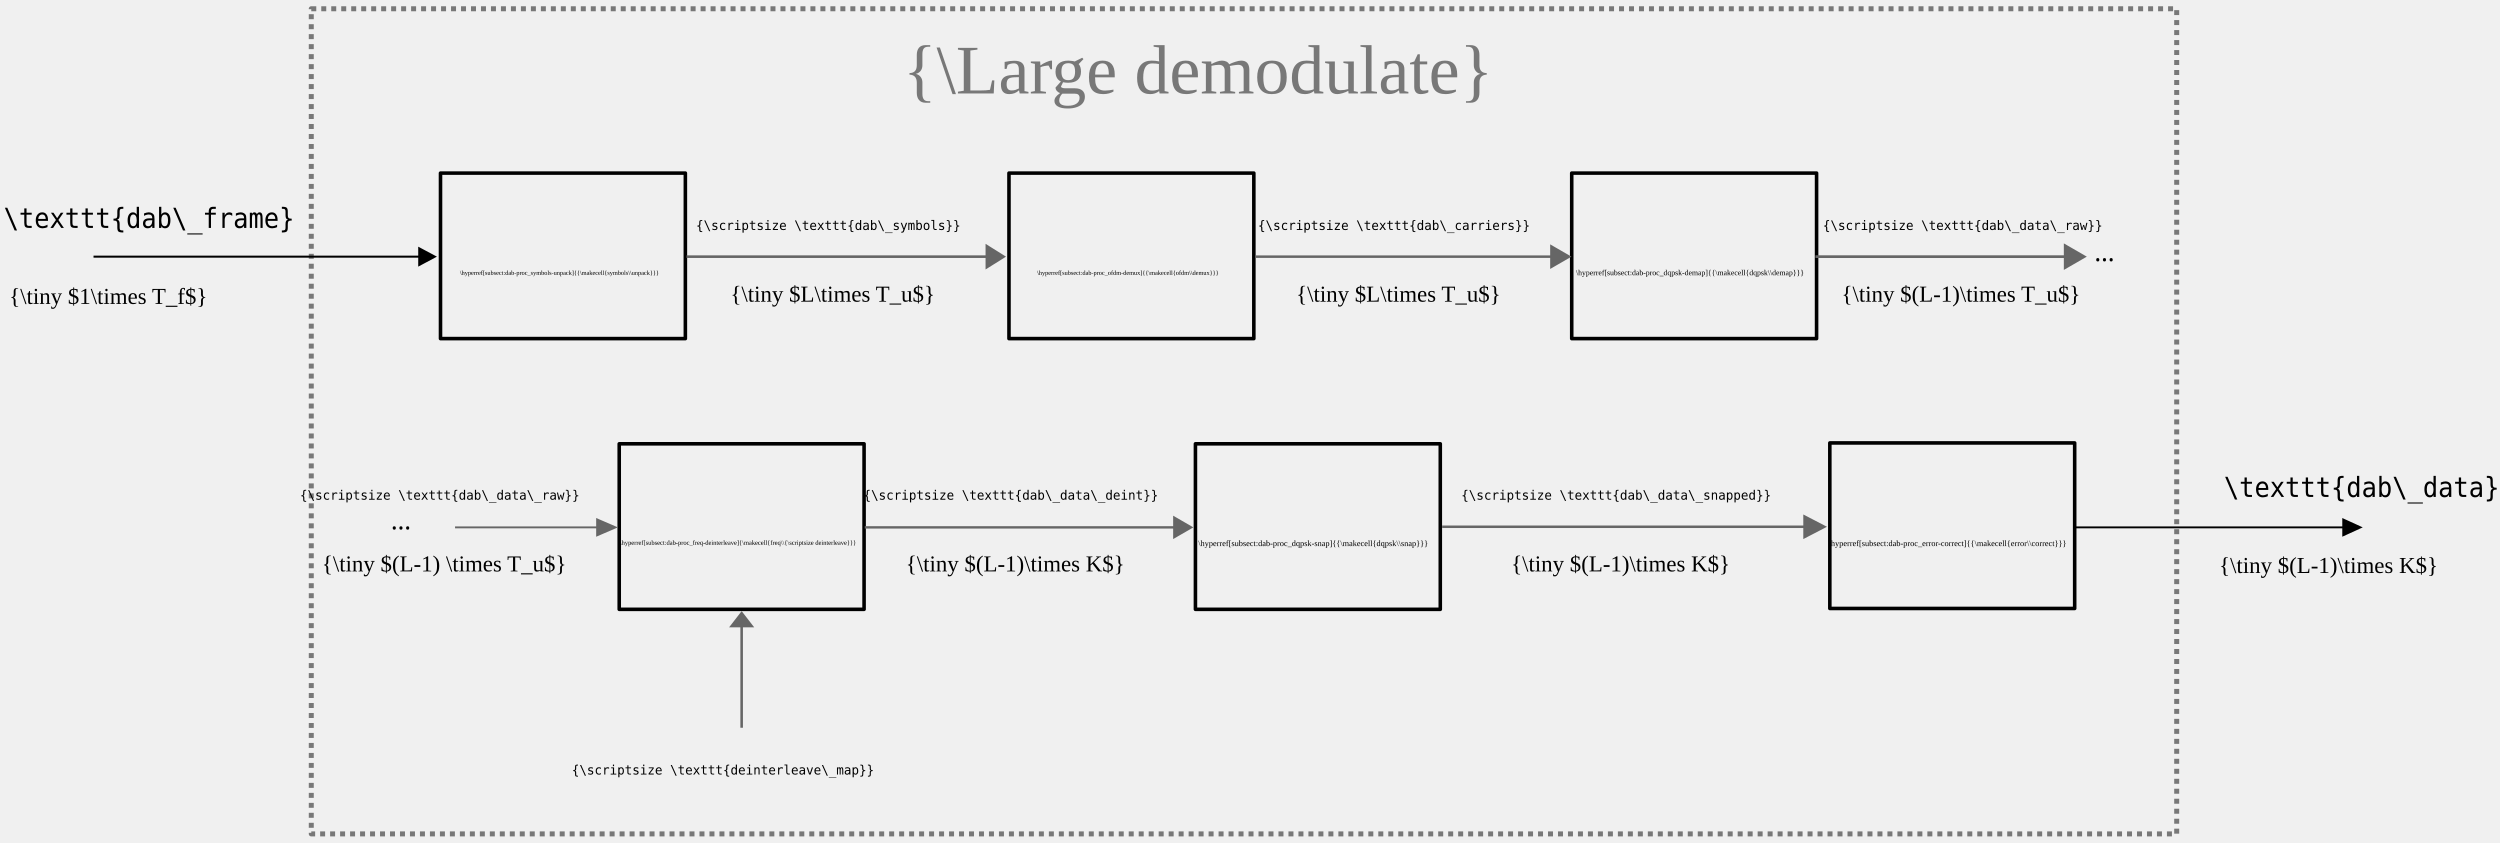
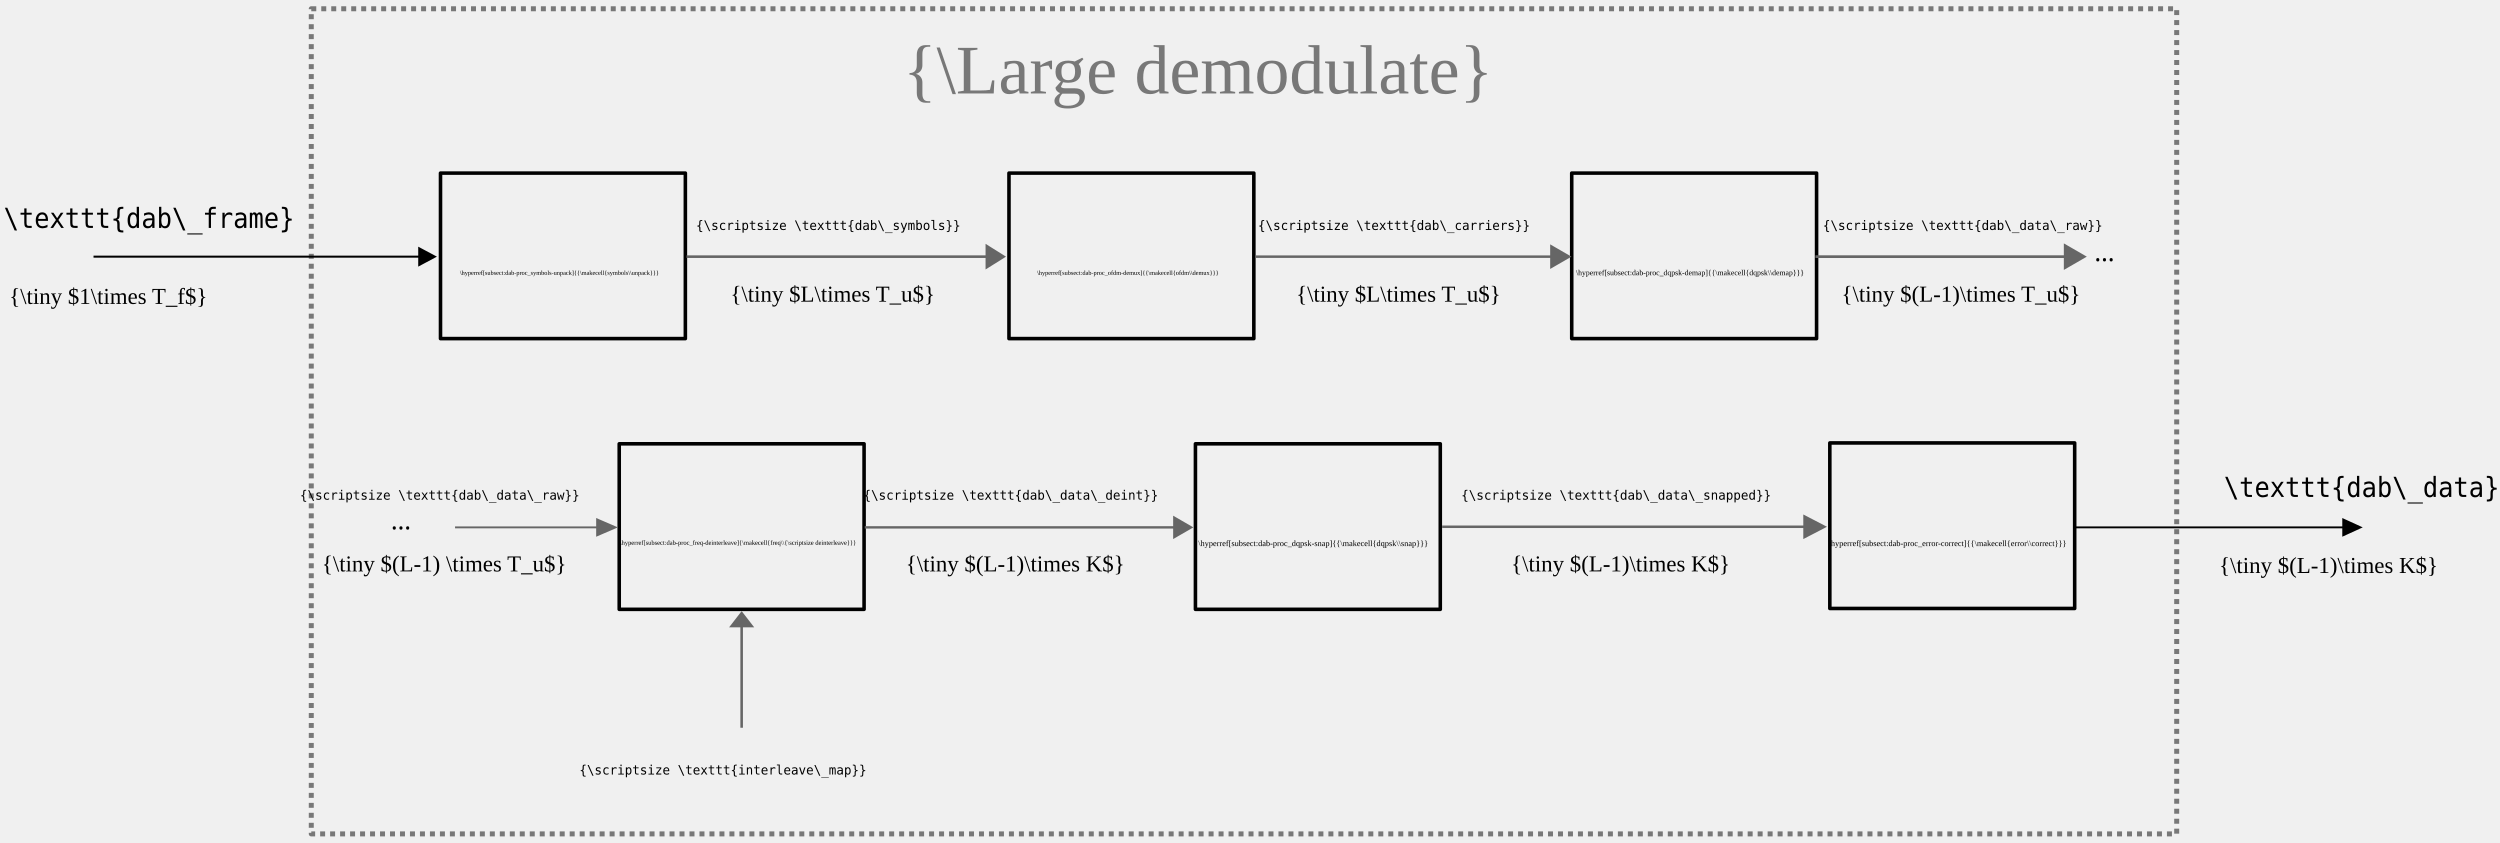
<svg xmlns="http://www.w3.org/2000/svg" width="2000.929" height="674.443" viewBox="0 0 529.412 178.446" version="1.1" id="svg8">
  <defs id="defs2">
    <marker style="overflow:visible" id="marker13568" refX="0" refY="0" orient="auto">
      <path transform="scale(0.8)" style="fill:#666666;fill-opacity:1;fill-rule:evenodd;stroke:#666666;stroke-width:1pt;stroke-opacity:1" d="M 5.77,0 -2.88,5 V -5 Z" id="path13566" />
    </marker>
    <marker style="overflow:visible" id="marker5211" refX="0" refY="0" orient="auto">
      <path transform="scale(0.8)" style="fill:#666666;fill-opacity:1;fill-rule:evenodd;stroke:#666666;stroke-width:1pt;stroke-opacity:1" d="M 5.77,0 -2.88,5 V -5 Z" id="path5209" />
    </marker>
    <marker style="overflow:visible" id="Arrow1Mend" refX="0" refY="0" orient="auto">
      <path transform="matrix(-0.4,0,0,-0.4,-4,0)" style="fill:#000000;fill-opacity:1;fill-rule:evenodd;stroke:#000000;stroke-width:1pt;stroke-opacity:1" d="M 0,0 5,-5 -12.5,0 5,5 Z" id="path1239" />
    </marker>
    <marker style="overflow:visible" id="Arrow2Mend" refX="0" refY="0" orient="auto">
      <path transform="scale(-0.6)" d="M 8.719,4.034 -2.207,0.016 8.719,-4.002 c -1.745,2.372 -1.735,5.617 -6e-7,8.035 z" style="fill:#000000;fill-opacity:1;fill-rule:evenodd;stroke:#000000;stroke-width:0.625;stroke-linejoin:round;stroke-opacity:1" id="path1257" />
    </marker>
    <marker style="overflow:visible" id="marker3063" refX="0" refY="0" orient="auto">
      <path transform="scale(0.8)" style="fill:#666666;fill-opacity:1;fill-rule:evenodd;stroke:#666666;stroke-width:1pt;stroke-opacity:1" d="M 5.77,0 -2.88,5 V -5 Z" id="path3061" />
    </marker>
    <marker style="overflow:visible" id="TriangleOutL" refX="0" refY="0" orient="auto">
      <path transform="scale(0.8)" style="fill-rule:evenodd;stroke:#000000;stroke-width:1pt" d="M 5.77,0 -2.88,5 V -5 Z" id="path2499" />
    </marker>
    <marker style="overflow:visible" id="marker2029" refX="0" refY="0" orient="auto">
      <path transform="scale(0.8)" style="fill:#000000;fill-opacity:1;fill-rule:evenodd;stroke:#000000;stroke-width:1pt;stroke-opacity:1" d="M 5.77,0 -2.88,5 V -5 Z" id="path2027" />
    </marker>
    <marker style="overflow:visible" id="marker1959" refX="0" refY="0" orient="auto">
      <path transform="scale(0.8)" style="fill:#000000;fill-opacity:1;fill-rule:evenodd;stroke:#000000;stroke-width:1pt;stroke-opacity:1" d="M 5.77,0 -2.88,5 V -5 Z" id="path1957" />
    </marker>
    <marker style="overflow:visible" id="marker1854" refX="0" refY="0" orient="auto">
      <path transform="scale(0.8)" style="fill:#666666;fill-opacity:1;fill-rule:evenodd;stroke:#666666;stroke-width:1pt;stroke-opacity:1" d="M 5.77,0 -2.88,5 V -5 Z" id="path1852" />
    </marker>
    <marker style="overflow:visible" id="marker3201" refX="0" refY="0" orient="auto">
      <path transform="scale(0.8)" style="fill:#000000;fill-opacity:1;fill-rule:evenodd;stroke:#000000;stroke-width:1pt;stroke-opacity:1" d="M 5.77,0 -2.88,5 V -5 Z" id="path3199" />
    </marker>
    <marker style="overflow:visible" id="marker1854-4" refX="0" refY="0" orient="auto">
      <path transform="scale(0.8)" style="fill:#666666;fill-opacity:1;fill-rule:evenodd;stroke:#666666;stroke-width:1pt;stroke-opacity:1" d="M 5.77,0 -2.88,5 V -5 Z" id="path1852-6" />
    </marker>
    <marker style="overflow:visible" id="marker1854-4-5" refX="0" refY="0" orient="auto">
      <path transform="scale(0.8)" style="fill:#666666;fill-opacity:1;fill-rule:evenodd;stroke:#666666;stroke-width:1pt;stroke-opacity:1" d="M 5.77,0 -2.88,5 V -5 Z" id="path1852-6-3" />
    </marker>
    <marker style="overflow:visible" id="marker1854-4-9" refX="0" refY="0" orient="auto">
      <path transform="scale(0.8)" style="fill:#000000;fill-opacity:1;fill-rule:evenodd;stroke:#000000;stroke-width:1pt;stroke-opacity:1" d="M 5.77,0 -2.88,5 V -5 Z" id="path1852-6-2" />
    </marker>
    <marker style="overflow:visible" id="marker1854-4-9-0" refX="0" refY="0" orient="auto">
      <path transform="scale(0.8)" style="fill:#666666;fill-opacity:1;fill-rule:evenodd;stroke:#666666;stroke-width:1pt;stroke-opacity:1" d="M 5.77,0 -2.88,5 V -5 Z" id="path1852-6-2-5" />
    </marker>
  </defs>
  <g id="layer1" transform="translate(7.73761,-58.07856)">
    <circle id="path130" style="fill:#000000;stroke:#000000;stroke-width:0.265" cx="45.851" cy="240.342" r="0" />
    <rect style="opacity:1;fill:#ffffff;fill-opacity:0;stroke:#000000;stroke-width:0.757;stroke-linejoin:round;stroke-miterlimit:10;stroke-opacity:1" id="rect10" width="51.852" height="35.052" x="85.545" y="94.734" rx="0" ry="4.8" />
    <rect style="opacity:1;fill:#ffffff;fill-opacity:0;stroke:#000000;stroke-width:0.757;stroke-linejoin:round;stroke-miterlimit:10;stroke-opacity:1" id="rect10-4" width="51.852" height="35.052" x="205.928" y="94.734" rx="0" ry="4.8" />
    <rect style="opacity:1;fill:#ffffff;fill-opacity:0;stroke:#000000;stroke-width:0.757;stroke-linejoin:round;stroke-miterlimit:10;stroke-opacity:1" id="rect10-3" width="51.852" height="35.052" x="325.097" y="94.734" rx="0" ry="4.8" />
    <g id="g913" transform="matrix(0.9624864,0,0,0.9624864,74.25679,-28.30877)" />
    <g id="g913-3" transform="matrix(0.9624864,0,0,0.9624864,182.9153,-16.86324)" style="stroke:#666666;stroke-width:0.55;stroke-miterlimit:4;stroke-dasharray:none">
      <path style="fill:none;stroke:#666666;stroke-width:0.55;stroke-linecap:butt;stroke-linejoin:miter;stroke-miterlimit:4;stroke-dasharray:none;stroke-opacity:1;marker-end:url(#marker3063)" d="M 78.159,134.332 H 144.543" id="path902-6" />
    </g>
    <path style="fill:none;stroke:#666666;stroke-width:0.571;stroke-linecap:butt;stroke-linejoin:miter;stroke-miterlimit:4;stroke-dasharray:none;stroke-opacity:1;marker-end:url(#marker5211)" d="M 376.71,112.429 H 430.93" id="path902-6-8" />
    <text xml:space="preserve" style="font-size:5.292px;line-height:1.25;font-family:sans-serif;word-spacing:0px;stroke-width:0.265" x="435.793" y="113.369" id="text1797">
      <tspan id="tspan1795" x="435.793" y="113.369" style="font-size:5.292px;stroke-width:0.265">...</tspan>
    </text>
    <text xml:space="preserve" style="font-size:5.292px;line-height:1.25;font-family:sans-serif;text-align:end;word-spacing:0px;text-anchor:end;stroke-width:0.265" x="86.184" y="170.168" id="text1797-2">
      <tspan id="tspan1795-8" x="86.184" y="170.168" style="font-size:5.292px;text-align:end;text-anchor:end;stroke-width:0.265">...</tspan>
    </text>
    <rect style="opacity:1;fill:#ffffff;fill-opacity:0;stroke:#000000;stroke-width:0.757;stroke-linejoin:round;stroke-miterlimit:10;stroke-opacity:1" id="rect10-48" width="51.852" height="35.052" x="123.392" y="152.062" rx="0" ry="4.8" />
    <rect style="opacity:1;fill:#ffffff;fill-opacity:0;stroke:#000000;stroke-width:0.757;stroke-linejoin:round;stroke-miterlimit:10;stroke-opacity:1" id="rect10-4-5" width="51.852" height="35.052" x="245.412" y="152.062" rx="0" ry="4.8" />
    <rect style="opacity:1;fill:#ffffff;fill-opacity:0;stroke:#000000;stroke-width:0.757;stroke-linejoin:round;stroke-miterlimit:10;stroke-opacity:1" id="rect10-3-8" width="51.852" height="35.052" x="379.754" y="151.878" rx="0" ry="4.8" />
    <g id="g913-3-1-7" transform="matrix(1.111018,0,0,0.8781215,344.6318,44.20016)">
      <path style="fill:none;stroke:#000000;stroke-width:0.458;stroke-linecap:butt;stroke-linejoin:miter;stroke-miterlimit:4;stroke-dasharray:none;stroke-opacity:1;marker-end:url(#marker3201)" d="M 78.159,142.984 H 130.589" id="path902-6-8-1" />
    </g>
    <text xml:space="preserve" style="font-size:6.615px;line-height:1.25;font-family:sans-serif;word-spacing:0px;fill:#000000;stroke-width:0.106" x="5.866" y="122.216" id="text1630">
      <tspan id="tspan1628" x="5.866" y="122.216" style="font-style:normal;font-variant:normal;font-weight:normal;font-stretch:normal;font-size:6.615px;font-family:'Times New Roman';-inkscape-font-specification:'Times New Roman, ';fill:#000000;stroke-width:0.106" />
    </text>
    <rect style="opacity:0.5;fill:#ffffff;fill-opacity:0;stroke:#000000;stroke-width:1.057;stroke-linejoin:round;stroke-miterlimit:10;stroke-dasharray:1.057, 1.057;stroke-dashoffset:0;stroke-opacity:1" id="rect10-48-2-7-0" width="395.029" height="174.743" x="58.18" y="59.93" rx="0" ry="23.93" />
    <text xml:space="preserve" style="font-size:14.756px;line-height:1.25;font-family:sans-serif;text-align:center;word-spacing:0px;text-anchor:middle;opacity:0.5;stroke-width:0.369" x="255.573" y="77.87" id="text2594-0">
      <tspan id="tspan2592-4" x="255.573" y="77.87" style="font-style:normal;font-variant:normal;font-weight:normal;font-stretch:normal;font-family:'Times New Roman';-inkscape-font-specification:'Times New Roman, ';text-align:center;text-anchor:middle;stroke-width:0.369">{\Large demodulate}</tspan>
    </text>
    <g id="g913-30-5" transform="matrix(1.289255,0,0,0.9624864,41.84339,58.66361)" style="stroke:#666666;stroke-width:0.419;stroke-miterlimit:4;stroke-dasharray:none">
      <path style="fill:none;stroke:#666666;stroke-width:0.419;stroke-linecap:butt;stroke-linejoin:miter;stroke-miterlimit:4;stroke-dasharray:none;stroke-opacity:1;marker-end:url(#marker1854)" d="M 36.286,115.424 H 60.653" id="path902-62-9" />
    </g>
    <g id="g913-30-5-4" transform="matrix(0.9142926,0,0,0.9142926,142.2042,64.22692)" style="stroke:#666666;stroke-width:0.55;stroke-miterlimit:4;stroke-dasharray:none">
      <path style="fill:none;stroke:#666666;stroke-width:0.55;stroke-linecap:butt;stroke-linejoin:miter;stroke-miterlimit:4;stroke-dasharray:none;stroke-opacity:1;marker-end:url(#marker1854-4)" d="M 36.286,115.424 H 109.282" id="path902-62-9-6" />
    </g>
    <g id="g913-30-5-4-0" transform="matrix(1.070712,0,0,0.9624864,258.7974,58.53576)" style="stroke:#666666;stroke-width:0.55;stroke-miterlimit:4;stroke-dasharray:none">
      <path style="fill:none;stroke:#666666;stroke-width:0.55;stroke-linecap:butt;stroke-linejoin:miter;stroke-miterlimit:4;stroke-dasharray:none;stroke-opacity:1;marker-end:url(#marker1854-4-5)" d="M 36.286,115.424 H 109.282" id="path902-62-9-6-4" />
    </g>
    <g id="g913-30-5-4-4" transform="matrix(0.9600157,0,0,0.88717,-22.76849,10.02831)" style="stroke-width:0.484;stroke-miterlimit:4;stroke-dasharray:none">
      <path style="fill:none;stroke:#000000;stroke-width:0.484;stroke-linecap:butt;stroke-linejoin:miter;stroke-miterlimit:4;stroke-dasharray:none;stroke-opacity:1;marker-end:url(#marker1854-4-9)" d="M 36.286,115.424 H 109.282" id="path902-62-9-6-5" />
    </g>
    <g id="g913-30-5-4-4-6" transform="matrix(0.8872332,0,0,0.9624864,105.4534,1.334982)" style="stroke:#666666;stroke-width:0.573;stroke-miterlimit:4;stroke-dasharray:none">
      <path style="fill:none;stroke:#666666;stroke-width:0.573;stroke-linecap:butt;stroke-linejoin:miter;stroke-miterlimit:4;stroke-dasharray:none;stroke-opacity:1;marker-end:url(#marker1854-4-9-0)" d="M 36.286,115.424 H 109.282" id="path902-62-9-6-5-7" />
    </g>
    <text xml:space="preserve" style="font-size:1.329px;line-height:1.25;font-family:'Times New Roman';-inkscape-font-specification:'Times New Roman, ';text-align:center;word-spacing:0px;text-anchor:middle;stroke-width:0.148" x="111.551" y="116.286" id="text2407">
      <tspan x="111.551" y="116.286" style="stroke-width:0.148" id="tspan2405">\hyperref[subsect:dab-proc_symbols-unpack]{{\makecell{symbols\\unpack}}}</tspan>
    </text>
    <text xml:space="preserve" style="font-size:5.623px;line-height:1.25;font-family:'Andale Mono';-inkscape-font-specification:'Andale Mono';text-align:start;word-spacing:0px;text-anchor:start;stroke-width:0.141" x="-7.285" y="101.805" id="text3327-9-9-4-3-3-8" transform="scale(0.9573486,1.044552)">
      <tspan x="-7.285" y="101.805" style="text-align:start;text-anchor:start;stroke-width:0.141" id="tspan300-0" dx="0 0 0 0 0 0 0 0 0 0 0 0 0 0 0 0 0">\texttt{dab\_frame}</tspan>
    </text>
    <text xml:space="preserve" style="font-size:4.844px;line-height:1.25;font-family:'Times New Roman';-inkscape-font-specification:'Times New Roman, ';text-align:center;word-spacing:0px;text-anchor:middle;stroke-width:0.097" x="18.22" y="122.437" id="text3659">
      <tspan id="tspan3657" x="18.22" y="122.437" style="font-size:4.844px;text-align:center;text-anchor:middle;stroke-width:0.097">{\tiny $1\times T_f$}</tspan>
    </text>
    <text xml:space="preserve" style="font-size:1.329px;line-height:1.25;font-family:'Times New Roman';-inkscape-font-specification:'Times New Roman, ';text-align:center;word-spacing:0px;text-anchor:middle;stroke-width:0.148" x="231.934" y="116.286" id="text3699">
      <tspan x="231.934" y="116.286" style="stroke-width:0.148" id="tspan3697">\hyperref[subsect:dab-proc_ofdm-demux]{{\makecell{ofdm\\demux}}}</tspan>
    </text>
    <text xml:space="preserve" style="font-size:1.645px;line-height:1.25;font-family:'Times New Roman';-inkscape-font-specification:'Times New Roman, ';text-align:center;word-spacing:0px;text-anchor:middle;stroke-width:0.183" x="351.172" y="116.362" id="text3703">
      <tspan x="351.172" y="116.362" style="stroke-width:0.183" id="tspan3709">\hyperref[subsect:dab-proc_dqpsk-demap]{{\makecell{dqpsk\\demap}}}</tspan>
    </text>
    <text xml:space="preserve" style="font-size:1.757px;line-height:1.25;font-family:'Times New Roman';-inkscape-font-specification:'Times New Roman, ';text-align:center;word-spacing:0px;text-anchor:middle;stroke-width:0.195" x="271.444" y="173.717" id="text3703-6">
      <tspan x="271.444" y="173.717" style="stroke-width:0.195" id="tspan3709-2">\hyperref[subsect:dab-proc_dqpsk-snap]{{\makecell{dqpsk\\snap}}}</tspan>
    </text>
    <text xml:space="preserve" style="font-size:1.757px;line-height:1.25;font-family:'Times New Roman';-inkscape-font-specification:'Times New Roman, ';text-align:center;word-spacing:0px;text-anchor:middle;stroke-width:0.195" x="405.785" y="173.717" id="text3736">
      <tspan x="405.785" y="173.717" style="stroke-width:0.195" id="tspan3734">\hyperref[subsect:dab-proc_error-correct]{{\makecell{error\\correct}}}</tspan>
    </text>
    <text xml:space="preserve" style="font-size:1.369px;line-height:1.25;font-family:'Times New Roman';-inkscape-font-specification:'Times New Roman, ';text-align:center;word-spacing:0px;text-anchor:middle;stroke-width:0.152" x="149.4" y="173.446" id="text3740">
      <tspan x="149.4" y="173.446" style="stroke-width:0.152" id="tspan3738">\hyperref[subsect:dab-proc_freq-deinterleave]{\makecell{freq\\{\scriptsize deinterleave}}}</tspan>
    </text>
    <text xml:space="preserve" style="font-size:4.844px;line-height:1.25;font-family:'Times New Roman';-inkscape-font-specification:'Times New Roman, ';text-align:center;word-spacing:0px;text-anchor:middle;stroke-width:0.097" x="171.622" y="121.962" id="text3798">
      <tspan id="tspan3796" x="171.622" y="121.962" style="font-size:4.844px;text-align:center;text-anchor:middle;stroke-width:0.097">{\tiny $L\times T_u$}</tspan>
    </text>
    <text xml:space="preserve" style="font-size:2.715px;line-height:1.25;font-family:'Andale Mono';-inkscape-font-specification:'Andale Mono';text-align:center;word-spacing:0px;text-anchor:middle;stroke-width:0.068" x="175.324" y="104.55" id="text3327-9-9-4-3-3-8-8" transform="scale(0.9791323,1.021313)">
      <tspan x="175.324" y="104.55" style="text-align:center;text-anchor:middle;stroke-width:0.068" id="tspan300-0-3" dx="0 0 0 0 0 0 0 0 0 0 0 0 0 0 0 0 0 0 0 0 0 0 0 0 0 0">{\scriptsize \texttt{dab\_symbols}}</tspan>
    </text>
    <text xml:space="preserve" style="font-size:4.844px;line-height:1.25;font-family:'Times New Roman';-inkscape-font-specification:'Times New Roman, ';text-align:center;word-spacing:0px;text-anchor:middle;stroke-width:0.097" x="291.423" y="121.962" id="text3868">
      <tspan id="tspan3866" x="291.423" y="121.962" style="font-size:4.844px;text-align:center;text-anchor:middle;stroke-width:0.097">{\tiny $L\times T_u$}</tspan>
    </text>
    <text xml:space="preserve" style="font-size:2.715px;line-height:1.25;font-family:'Andale Mono';-inkscape-font-specification:'Andale Mono';text-align:center;word-spacing:0px;text-anchor:middle;stroke-width:0.068" x="297.678" y="104.55" id="text3872" transform="scale(0.9791323,1.021313)">
      <tspan x="297.678" y="104.55" style="text-align:center;text-anchor:middle;stroke-width:0.068" id="tspan3870" dx="0 0 0 0 0 0 0 0 0 0 0 0 0 0 0 0 0 0 0 0 0 0 0 0 0 0">{\scriptsize \texttt{dab\_carriers}}</tspan>
    </text>
    <text xml:space="preserve" style="font-size:4.844px;line-height:1.25;font-family:'Times New Roman';-inkscape-font-specification:'Times New Roman, ';text-align:center;word-spacing:0px;text-anchor:middle;stroke-width:0.097" x="410.542" y="121.962" id="text3894">
      <tspan id="tspan3892" x="410.542" y="121.962" style="font-size:4.844px;text-align:center;text-anchor:middle;stroke-width:0.097">{\tiny $(L-1)\times T_u$}</tspan>
    </text>
    <text xml:space="preserve" style="font-size:2.715px;line-height:1.25;font-family:'Andale Mono';-inkscape-font-specification:'Andale Mono';text-align:center;word-spacing:0px;text-anchor:middle;stroke-width:0.068" x="420.671" y="104.55" id="text3898" transform="scale(0.9791323,1.021313)">
      <tspan x="420.671" y="104.55" style="text-align:center;text-anchor:middle;stroke-width:0.068" id="tspan3896" dx="0 0 0 0 0 0 0 0 0 0 0 0 0 0 0 0 0 0 0 0 0 0 0 0 0 0">{\scriptsize \texttt{dab\_data\_raw}}</tspan>
    </text>
    <text xml:space="preserve" style="font-size:4.844px;line-height:1.25;font-family:'Times New Roman';-inkscape-font-specification:'Times New Roman, ';text-align:center;word-spacing:0px;text-anchor:middle;stroke-width:0.097" x="89.345" y="179.085" id="text3798-6">
      <tspan id="tspan3796-8" x="89.345" y="179.085" style="font-size:4.844px;text-align:center;text-anchor:middle;stroke-width:0.097">{\tiny $(L-1) \times T_u$}</tspan>
    </text>
    <text xml:space="preserve" style="font-size:2.715px;line-height:1.25;font-family:'Andale Mono';-inkscape-font-specification:'Andale Mono';text-align:center;word-spacing:0px;text-anchor:middle;stroke-width:0.068" x="91.293" y="160.481" id="text3327-9-9-4-3-3-8-8-7" transform="scale(0.9791323,1.021313)">
      <tspan x="91.293" y="160.481" style="text-align:center;text-anchor:middle;stroke-width:0.068" id="tspan300-0-3-3" dx="0 0 0 0 0 0 0 0 0 0 0 0 0 0 0 0 0 0 0 0 0 0 0 0 0 0">{\scriptsize \texttt{dab\_data\_raw}}</tspan>
    </text>
    <text xml:space="preserve" style="font-size:4.844px;line-height:1.25;font-family:'Times New Roman';-inkscape-font-specification:'Times New Roman, ';text-align:center;word-spacing:0px;text-anchor:middle;stroke-width:0.097" x="210.288" y="179.085" id="text5626">
      <tspan id="tspan5624" x="210.288" y="179.085" style="font-size:4.844px;text-align:center;text-anchor:middle;stroke-width:0.097">{\tiny $(L-1)\times K$}</tspan>
    </text>
    <text xml:space="preserve" style="font-size:2.715px;line-height:1.25;font-family:'Andale Mono';-inkscape-font-specification:'Andale Mono';text-align:center;word-spacing:0px;text-anchor:middle;stroke-width:0.068" x="214.813" y="160.481" id="text5630" transform="scale(0.9791323,1.021313)">
      <tspan x="214.813" y="160.481" style="text-align:center;text-anchor:middle;stroke-width:0.068" id="tspan5628" dx="0 0 0 0 0 0 0 0 0 0 0 0 0 0 0 0 0 0 0 0 0 0 0 0 0 0">{\scriptsize \texttt{dab\_data\_deint}}</tspan>
    </text>
    <text xml:space="preserve" style="font-size:4.844px;line-height:1.25;font-family:'Times New Roman';-inkscape-font-specification:'Times New Roman, ';text-align:center;word-spacing:0px;text-anchor:middle;stroke-width:0.097" x="338.469" y="179.085" id="text5634">
      <tspan id="tspan5632" x="338.469" y="179.085" style="font-size:4.844px;text-align:center;text-anchor:middle;stroke-width:0.097">{\tiny $(L-1)\times K$}</tspan>
    </text>
    <text xml:space="preserve" style="font-size:2.715px;line-height:1.25;font-family:'Andale Mono';-inkscape-font-specification:'Andale Mono';text-align:center;word-spacing:0px;text-anchor:middle;stroke-width:0.068" x="345.726" y="160.481" id="text5638" transform="scale(0.9791323,1.021313)">
      <tspan x="345.726" y="160.481" style="text-align:center;text-anchor:middle;stroke-width:0.068" id="tspan5636" dx="0 0 0 0 0 0 0 0 0 0 0 0 0 0 0 0 0 0 0 0 0 0 0 0 0 0">{\scriptsize \texttt{dab\_data\_snapped}}</tspan>
    </text>
    <text xml:space="preserve" style="font-size:5.623px;line-height:1.25;font-family:'Andale Mono';-inkscape-font-specification:'Andale Mono';text-align:start;word-spacing:0px;text-anchor:start;stroke-width:0.141" x="483.835" y="156.352" id="text3327-9-9-4-3-3-8-0" transform="scale(0.9573486,1.044552)">
      <tspan x="483.835" y="156.352" style="text-align:start;text-anchor:start;stroke-width:0.141" id="tspan300-0-6" dx="0 0 0 0 0 0 0 0 0 0 0 0 0">\texttt{dab\_data}</tspan>
    </text>
    <text xml:space="preserve" style="font-size:4.844px;line-height:1.25;font-family:'Times New Roman';-inkscape-font-specification:'Times New Roman, ';text-align:center;word-spacing:0px;text-anchor:middle;stroke-width:0.097" x="488.394" y="179.415" id="text3659-3">
      <tspan id="tspan3657-0" x="488.394" y="179.415" style="font-size:4.844px;text-align:center;text-anchor:middle;stroke-width:0.097">{\tiny $(L-1)\times K$}</tspan>
    </text>
    <g id="g13436" transform="matrix(1.289255,0,0,0.9624864,41.84339,58.66361)" style="stroke:#666666;stroke-width:0.419;stroke-miterlimit:4;stroke-dasharray:none">
      <path style="fill:none;stroke:#666666;stroke-width:0.419;stroke-linecap:butt;stroke-linejoin:miter;stroke-miterlimit:4;stroke-dasharray:none;stroke-opacity:1;marker-end:url(#marker13568)" d="m 83.362,159.509 0,-23.279" id="path13434" />
    </g>
    <text xml:space="preserve" style="font-size:2.715px;line-height:1.25;font-family:'Andale Mono';-inkscape-font-specification:'Andale Mono';text-align:center;word-spacing:0px;text-anchor:middle;stroke-width:0.068" x="152.545" y="217.464" id="text3327-9-9-4-3-3-8-8-7-4" transform="scale(0.9791323,1.021313)">
-       <tspan x="152.545" y="217.464" style="text-align:center;text-anchor:middle;stroke-width:0.068" id="tspan300-0-3-3-5" dx="0 0 0 0 0 0 0 0 0 0 0 0 0 0 0 0 0 0 0 0 0">{\scriptsize \texttt{deinterleave\_map}}</tspan>
+       <tspan x="152.545" y="217.464" style="text-align:center;text-anchor:middle;stroke-width:0.068" id="tspan300-0-3-3-5" dx="0 0 0 0 0 0 0 0 0 0 0 0 0 0 0 0 0 0 0 0 0">{\scriptsize \texttt{interleave\_map}}</tspan>
    </text>
  </g>
</svg>
